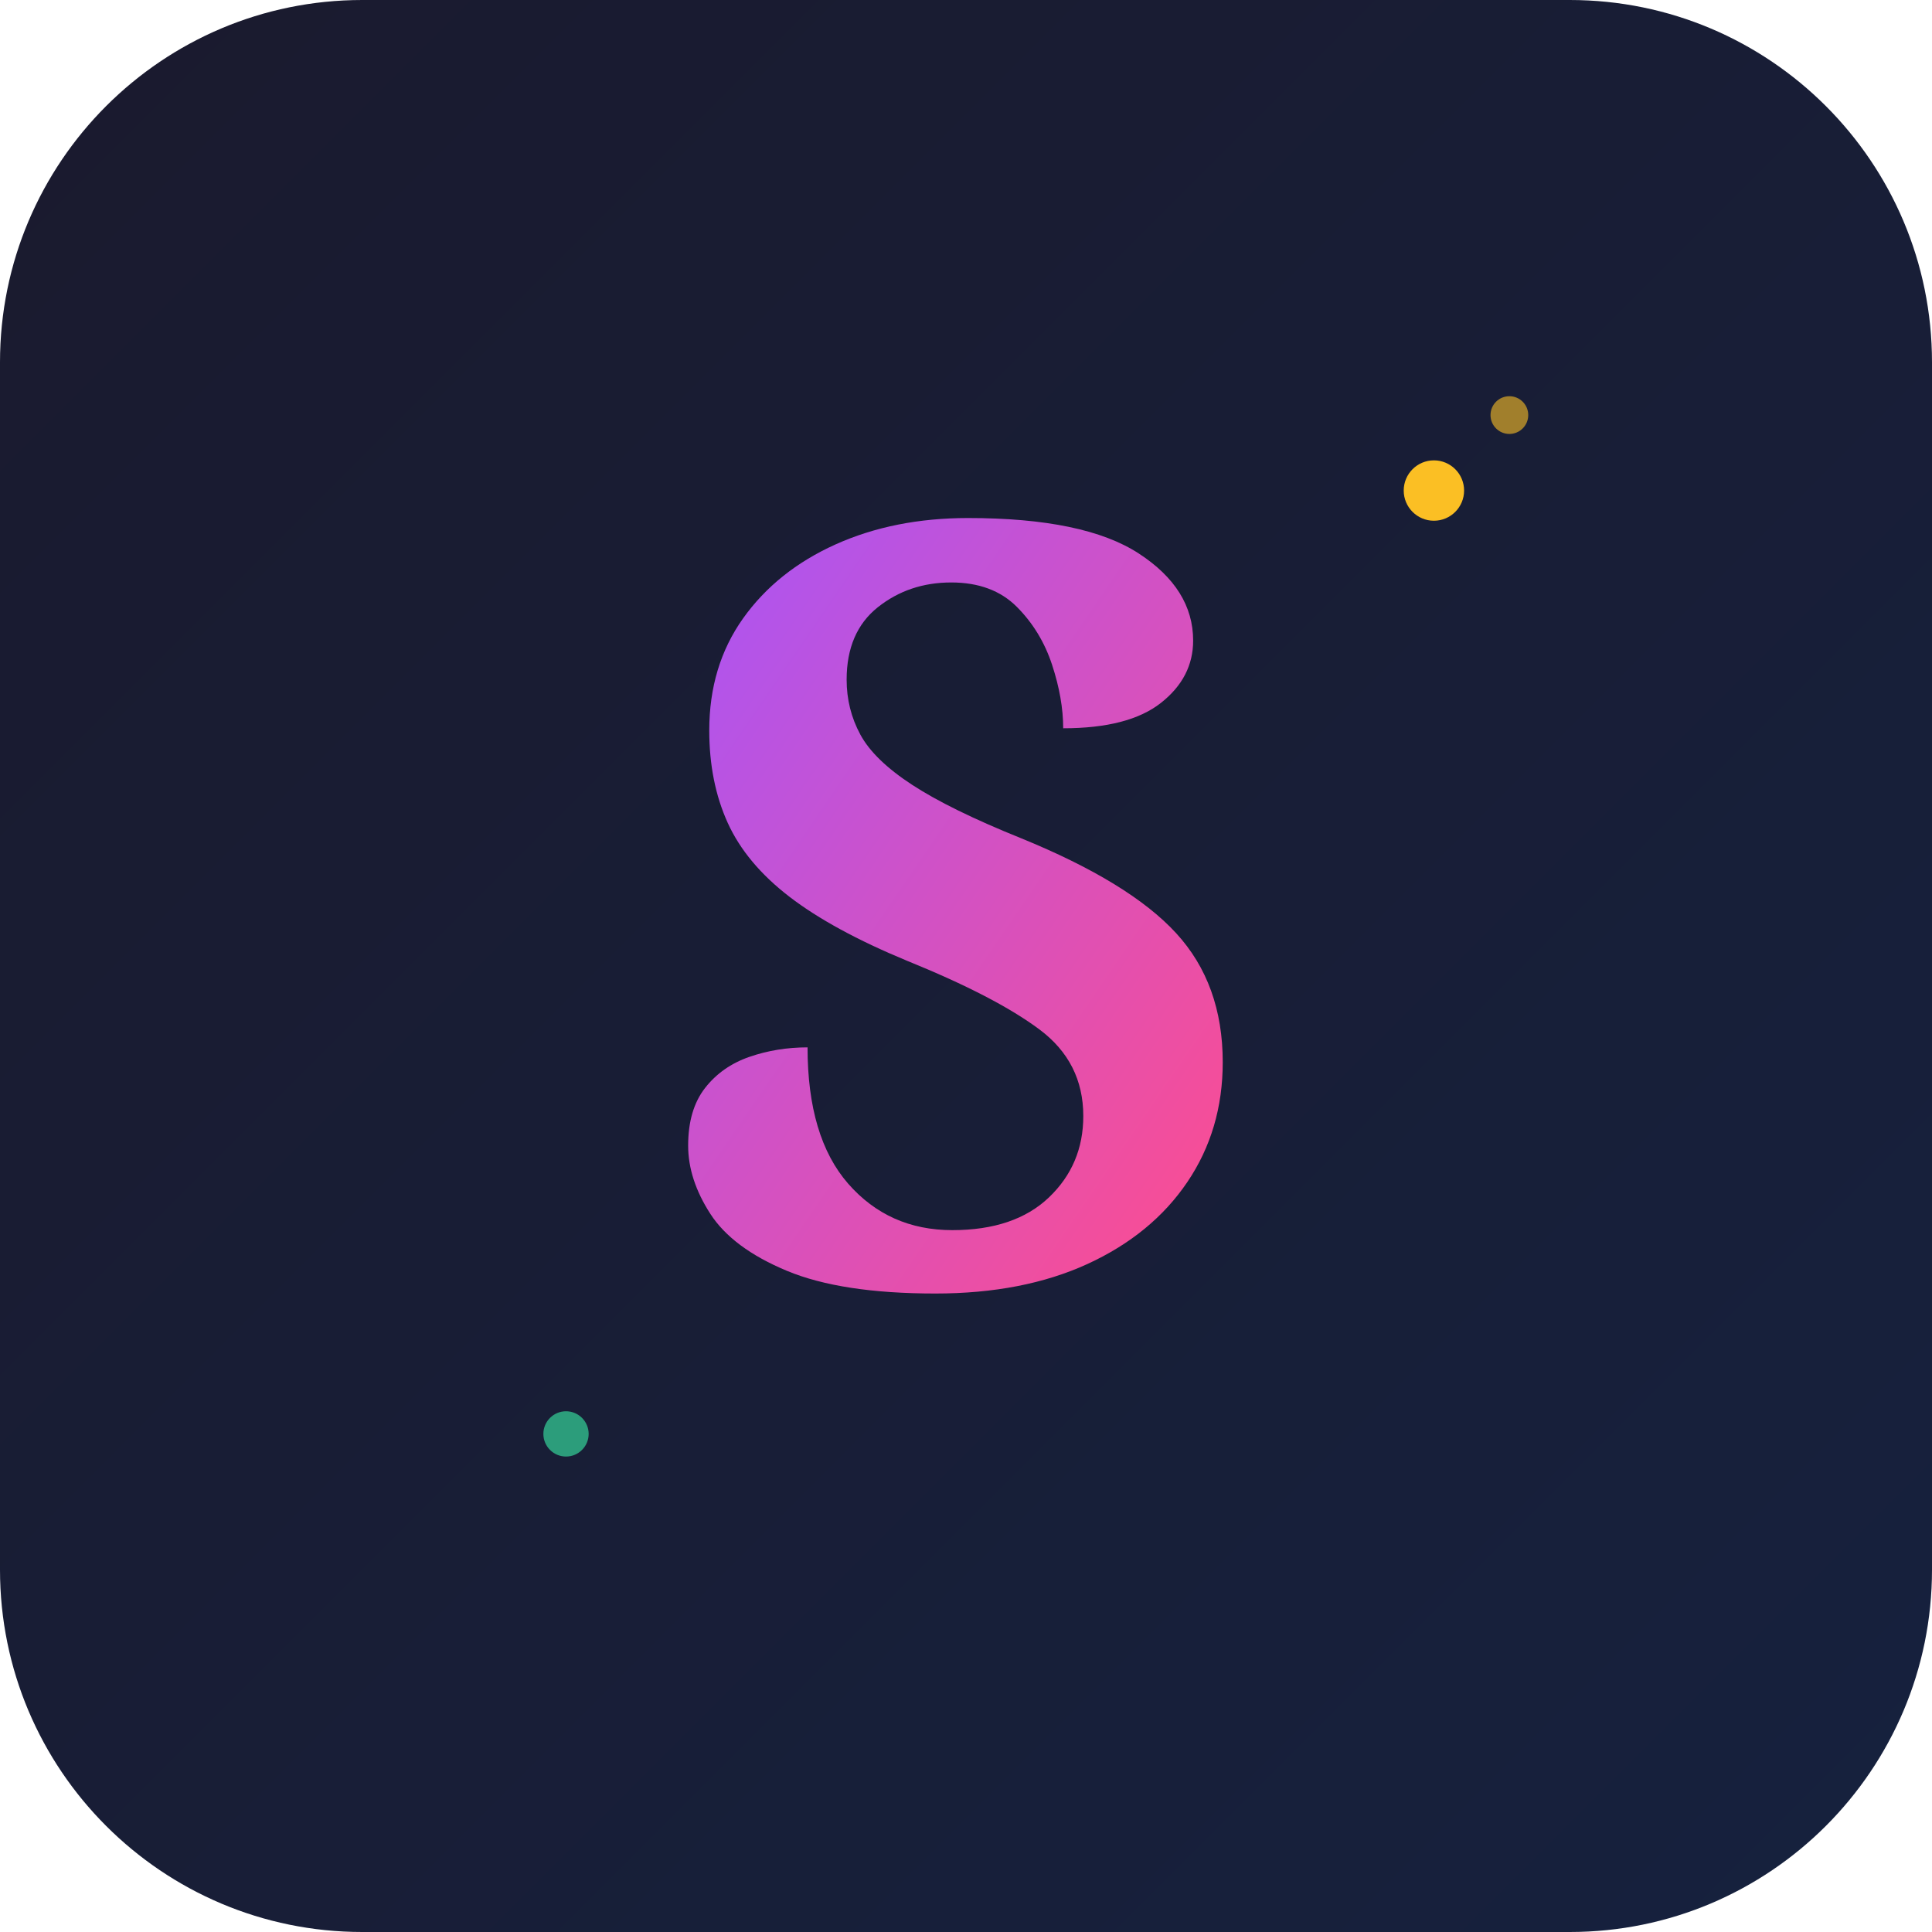
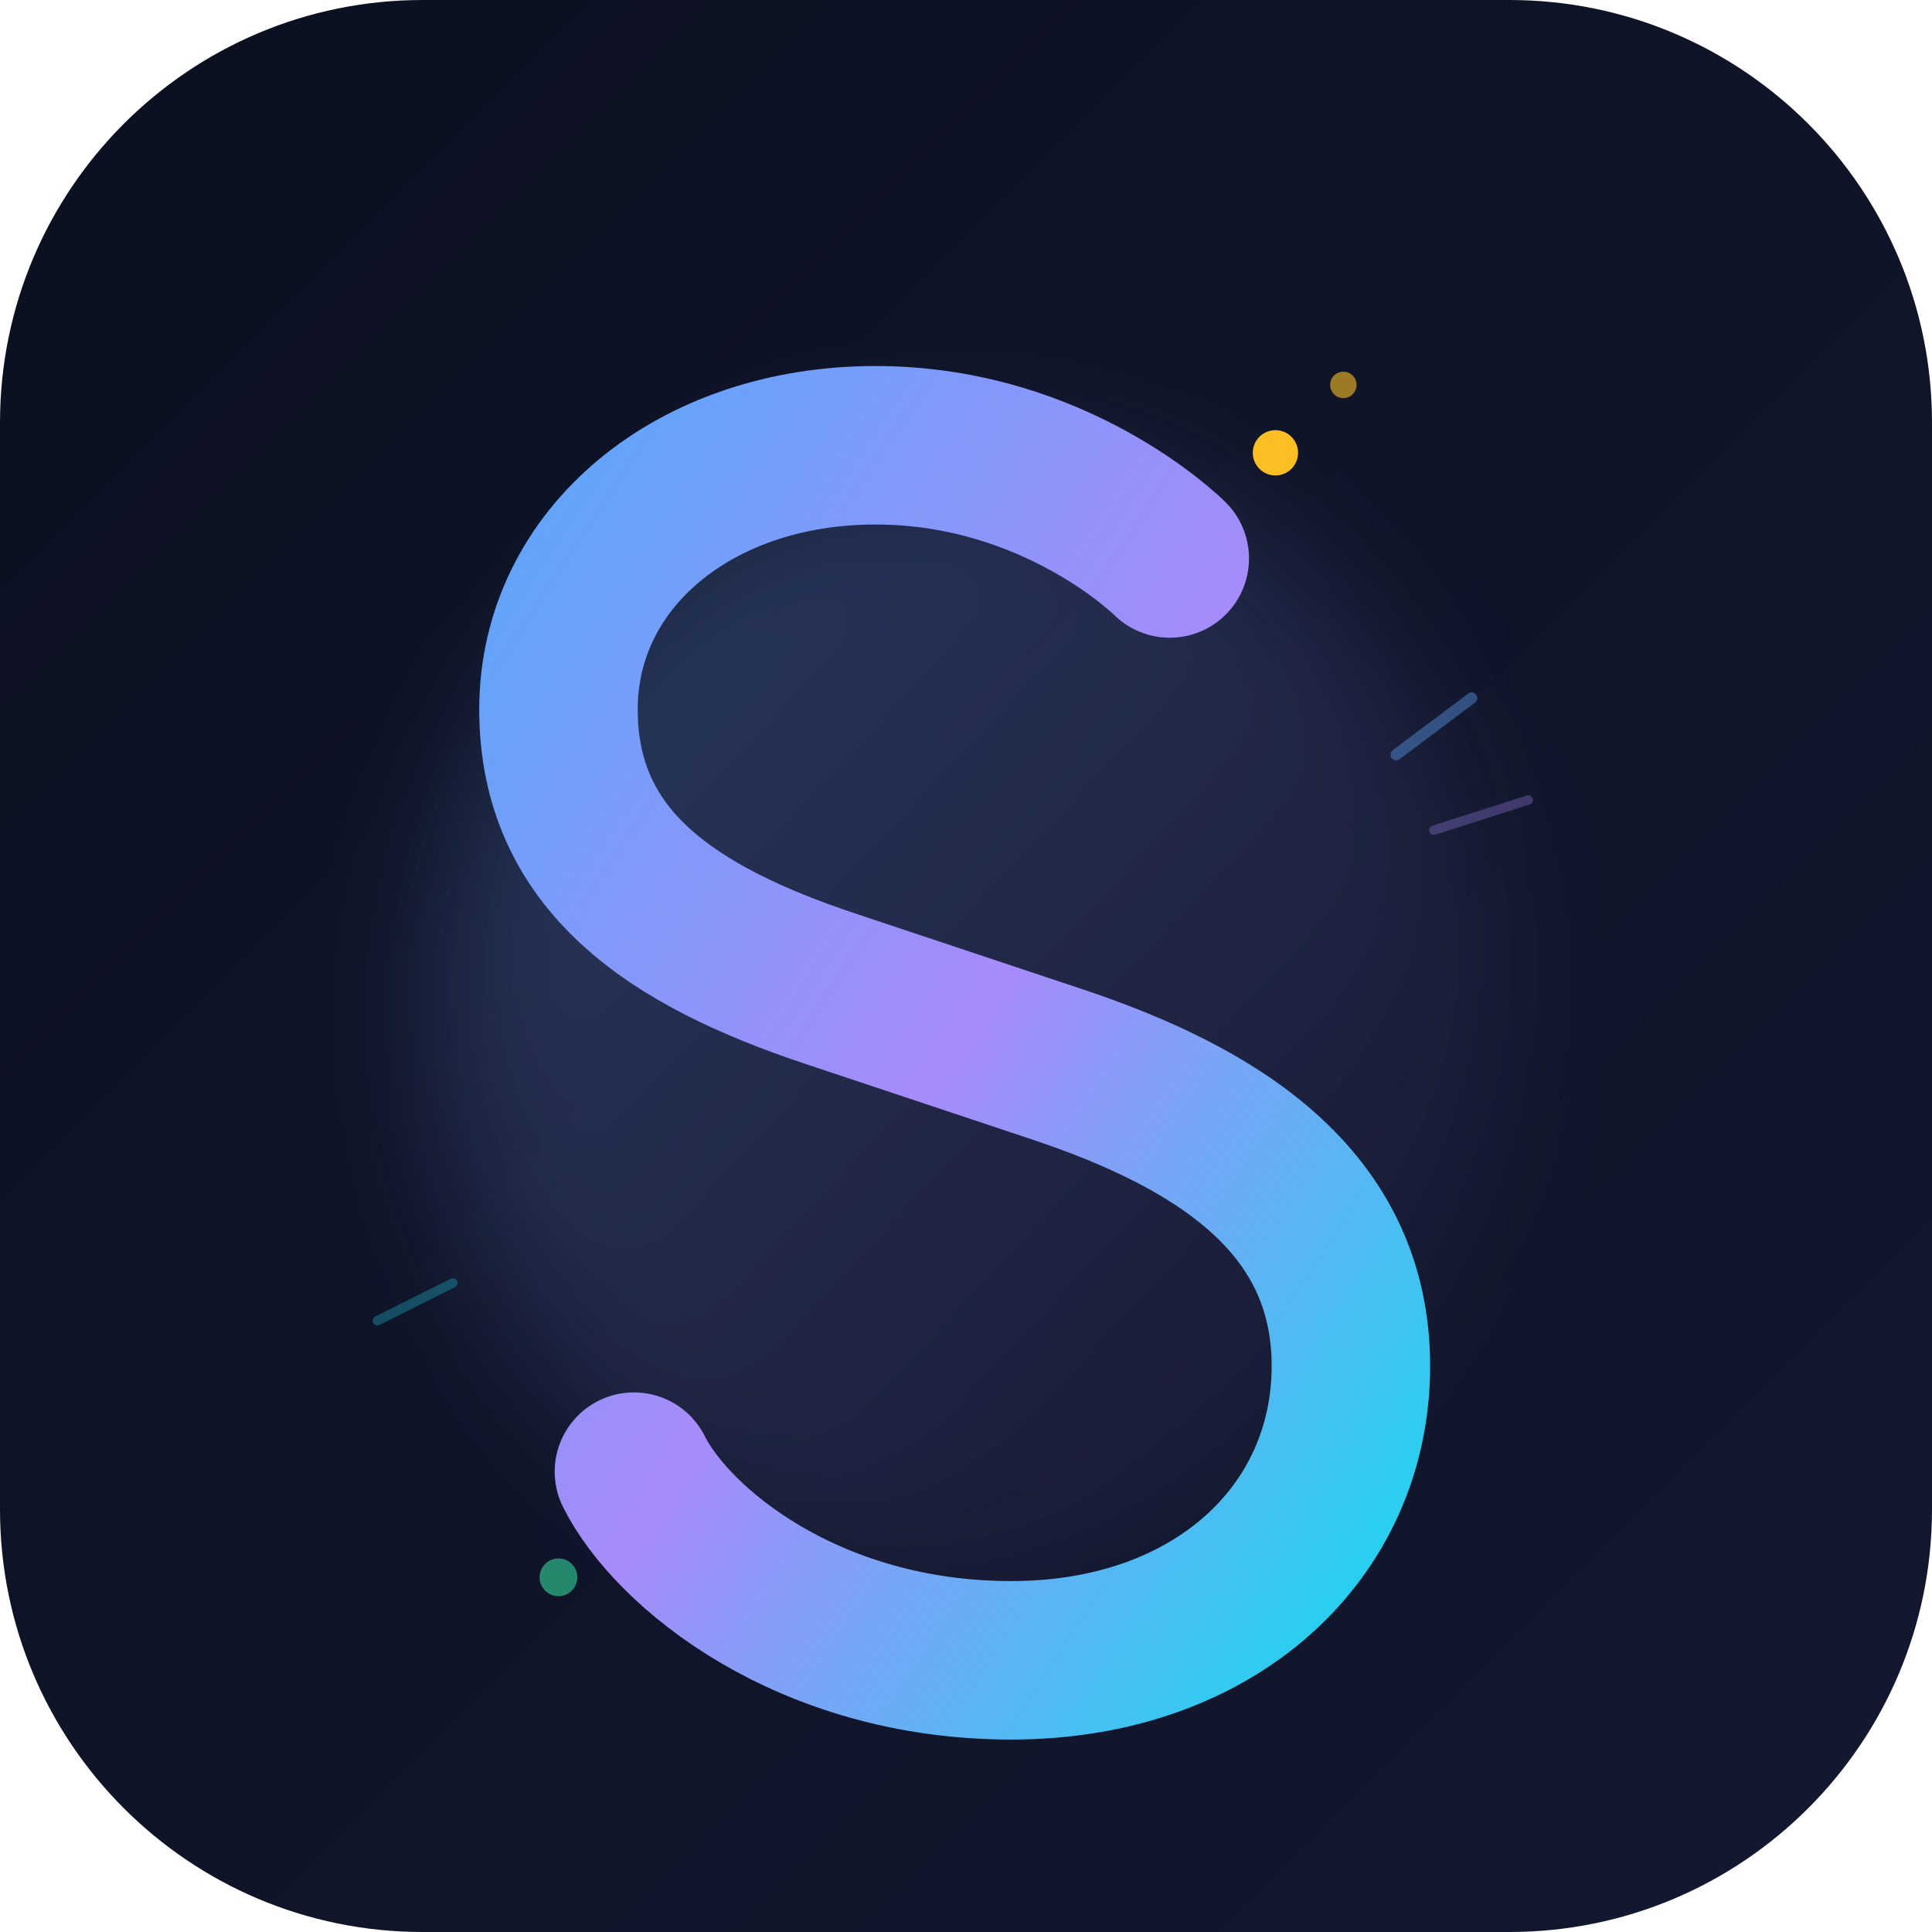
<svg xmlns="http://www.w3.org/2000/svg" viewBox="0 0 512 512">
  <defs>
    <linearGradient id="bg" x1="0%" y1="0%" x2="100%" y2="100%">
-       <stop offset="0%" style="stop-color:#1a1a2e" />
-       <stop offset="100%" style="stop-color:#16213e" />
+       <stop offset="0%" stop-color="#0b1020" />
+       <stop offset="100%" stop-color="#141830" />
    </linearGradient>
-     <linearGradient id="accent" x1="0%" y1="0%" x2="100%" y2="100%">
-       <stop offset="0%" style="stop-color:#A855F7" />
-       <stop offset="100%" style="stop-color:#FF4D8D" />
+     <linearGradient id="s-grad" x1="0%" y1="0%" x2="100%" y2="100%">
+       <stop offset="0%" stop-color="#60a5fa" />
+       <stop offset="50%" stop-color="#a78bfa" />
+       <stop offset="100%" stop-color="#22d3ee" />
    </linearGradient>
+     <linearGradient id="glow" x1="0%" y1="0%" x2="100%" y2="100%">
+       <stop offset="0%" stop-color="#60a5fa" stop-opacity="0.3" />
+       <stop offset="100%" stop-color="#a78bfa" stop-opacity="0" />
+     </linearGradient>
+     <filter id="blur">
+       <feGaussianBlur in="SourceGraphic" stdDeviation="18" />
+     </filter>
  </defs>
-   <rect width="512" height="512" rx="96" fill="url(#bg)" />
-   <text x="256" y="340" text-anchor="middle" font-family="Georgia, serif" font-size="280" font-weight="bold" fill="url(#accent)">S</text>
-   <circle cx="380" cy="130" r="8" fill="#FBBF24" />
-   <circle cx="400" cy="110" r="5" fill="#FBBF24" opacity="0.6" />
-   <circle cx="150" cy="380" r="6" fill="#34D399" opacity="0.7" />
+   <rect width="512" height="512" rx="112" fill="url(#bg)" />
+   <ellipse cx="256" cy="270" rx="140" ry="150" fill="url(#glow)" filter="url(#blur)" />
+   <path d="     M 310 148     C 310 148, 280 118, 232 118     C 184 118, 148 148, 148 188     C 148 228, 178 248, 220 262     L 280 282     C 322 296, 358 318, 358 362     C 358 406, 322 440, 268 440     C 214 440, 178 410, 168 390   " fill="none" stroke="url(#s-grad)" stroke-width="42" stroke-linecap="round" stroke-linejoin="round" />
+   <circle cx="338" cy="120" r="6" fill="#fbbf24" />
+   <circle cx="356" cy="102" r="3.5" fill="#fbbf24" opacity="0.6" />
+   <circle cx="148" cy="418" r="5" fill="#34d399" opacity="0.6" />
+   <line x1="370" y1="200" x2="390" y2="185" stroke="#60a5fa" stroke-width="3" stroke-linecap="round" opacity="0.4" />
+   <line x1="380" y1="220" x2="405" y2="212" stroke="#a78bfa" stroke-width="2.5" stroke-linecap="round" opacity="0.3" />
+   <line x1="120" y1="340" x2="100" y2="350" stroke="#22d3ee" stroke-width="2.5" stroke-linecap="round" opacity="0.3" />
</svg>
